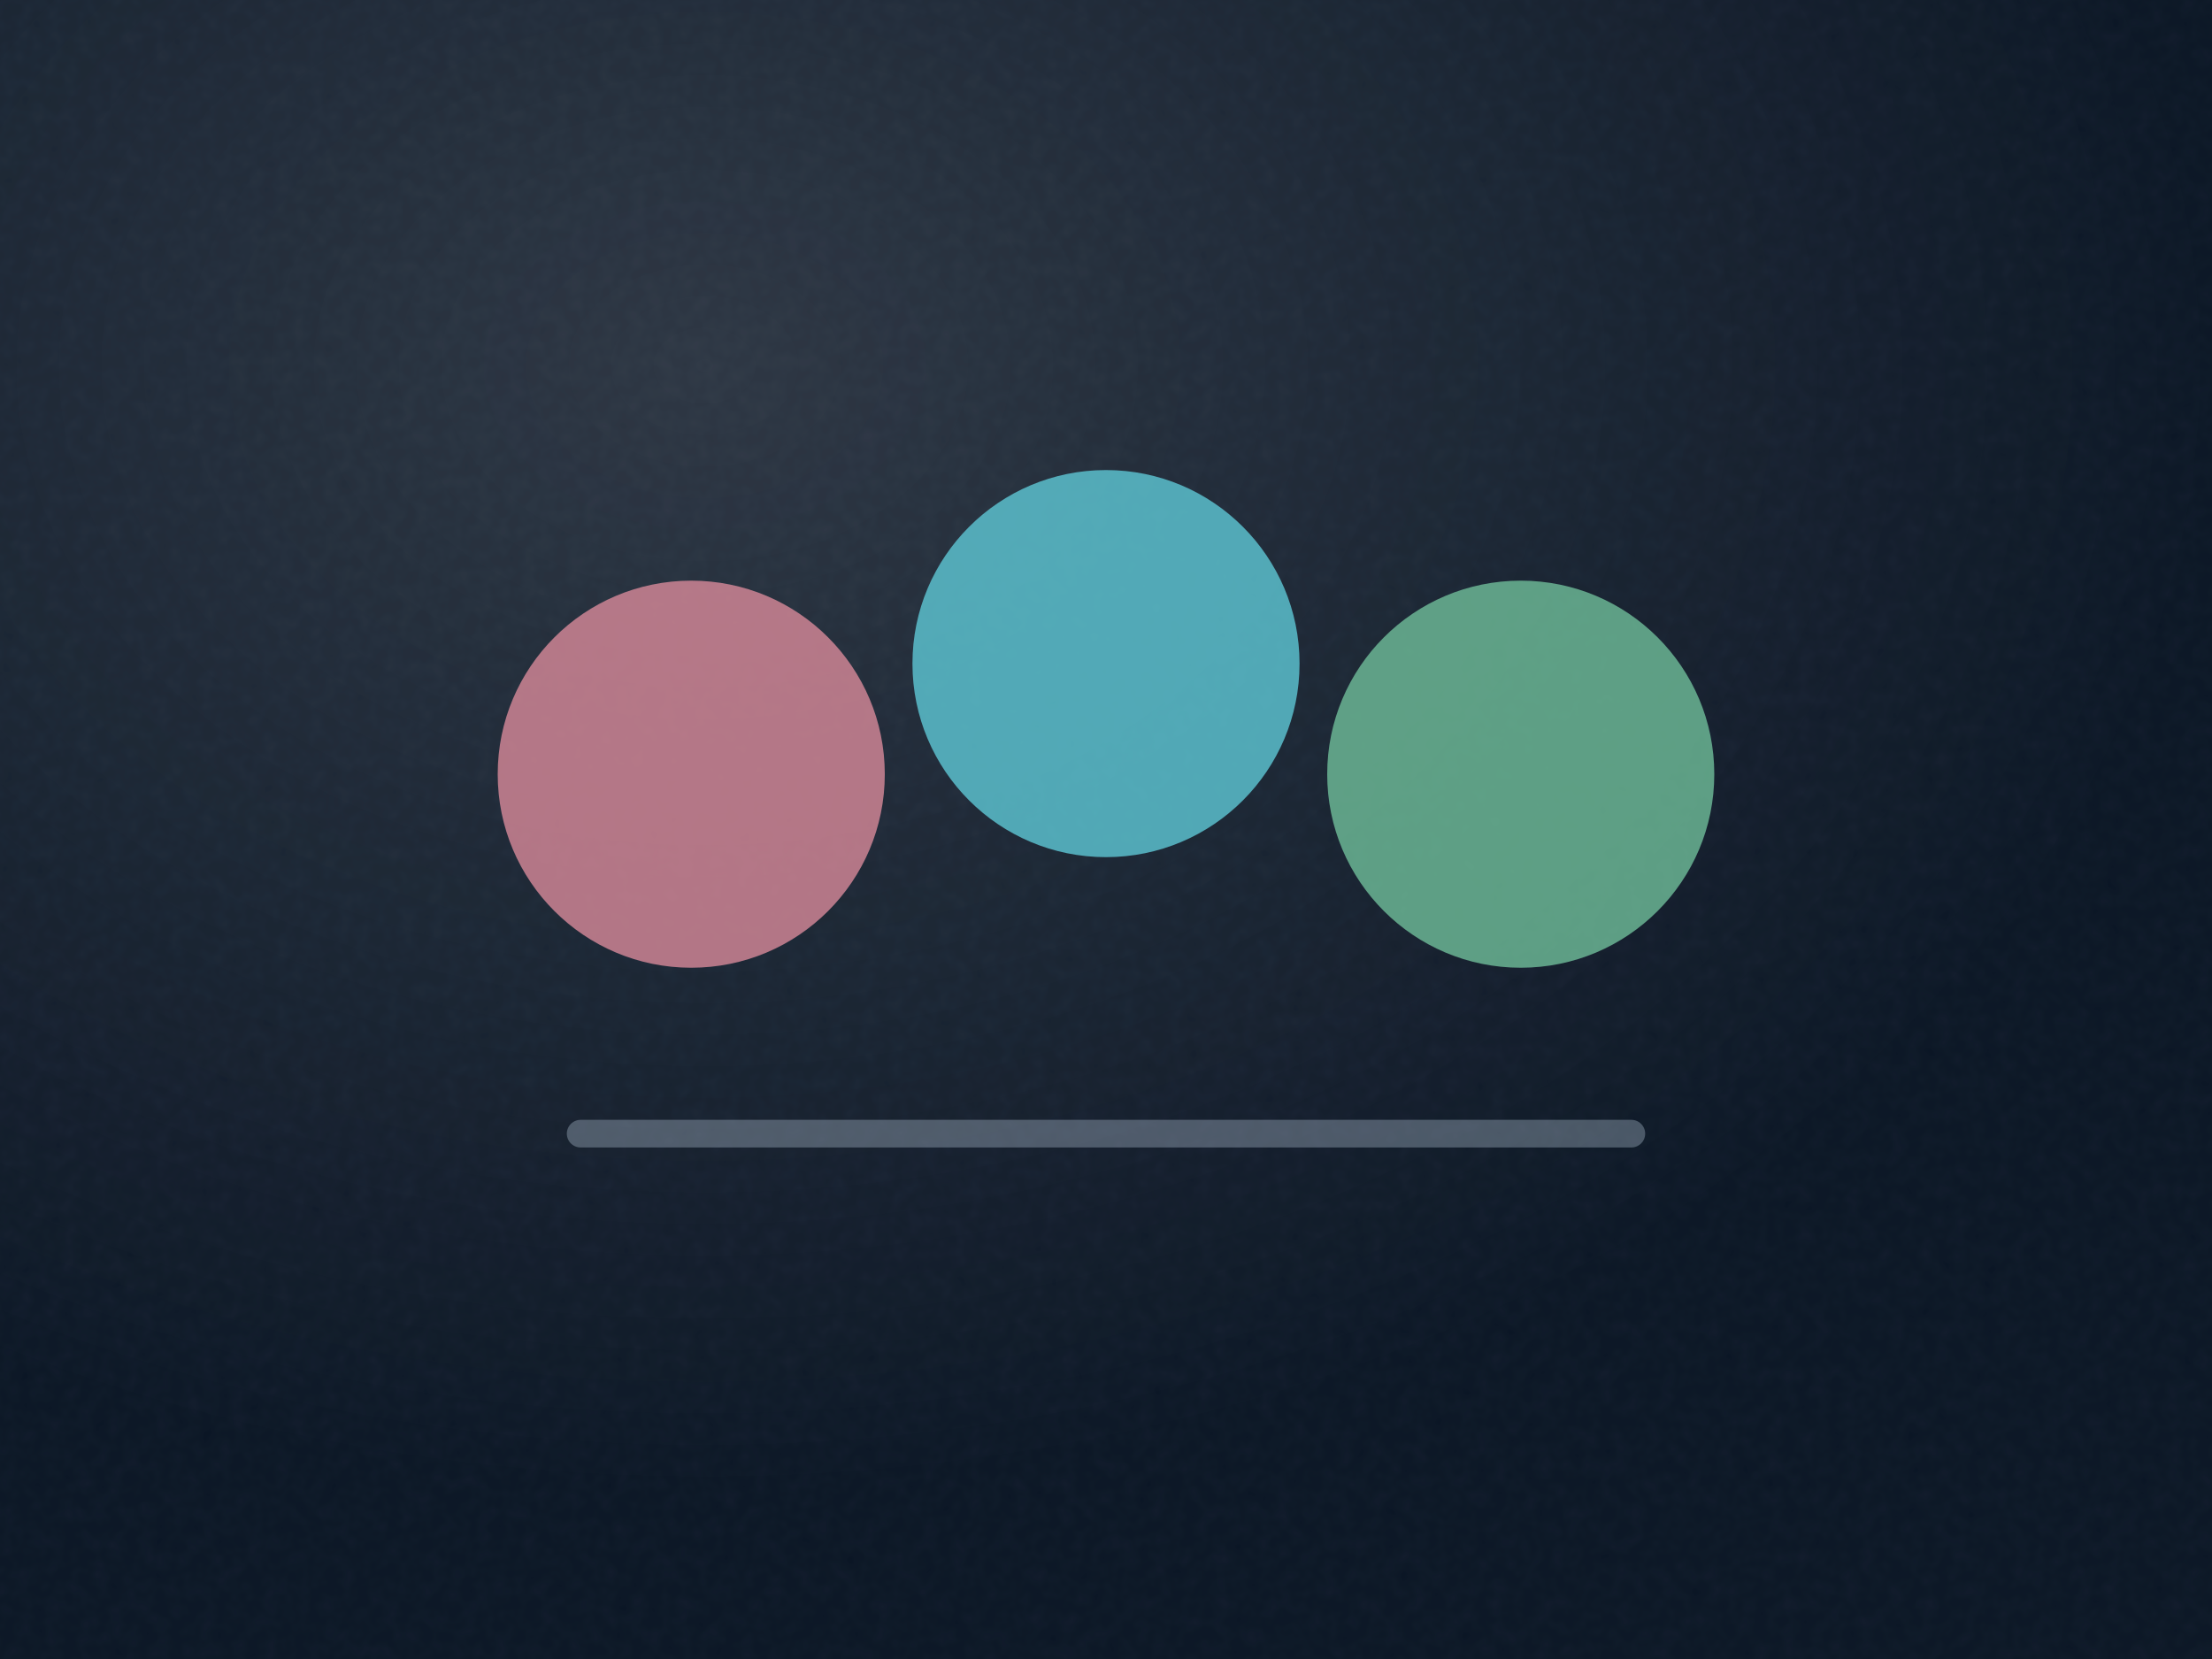
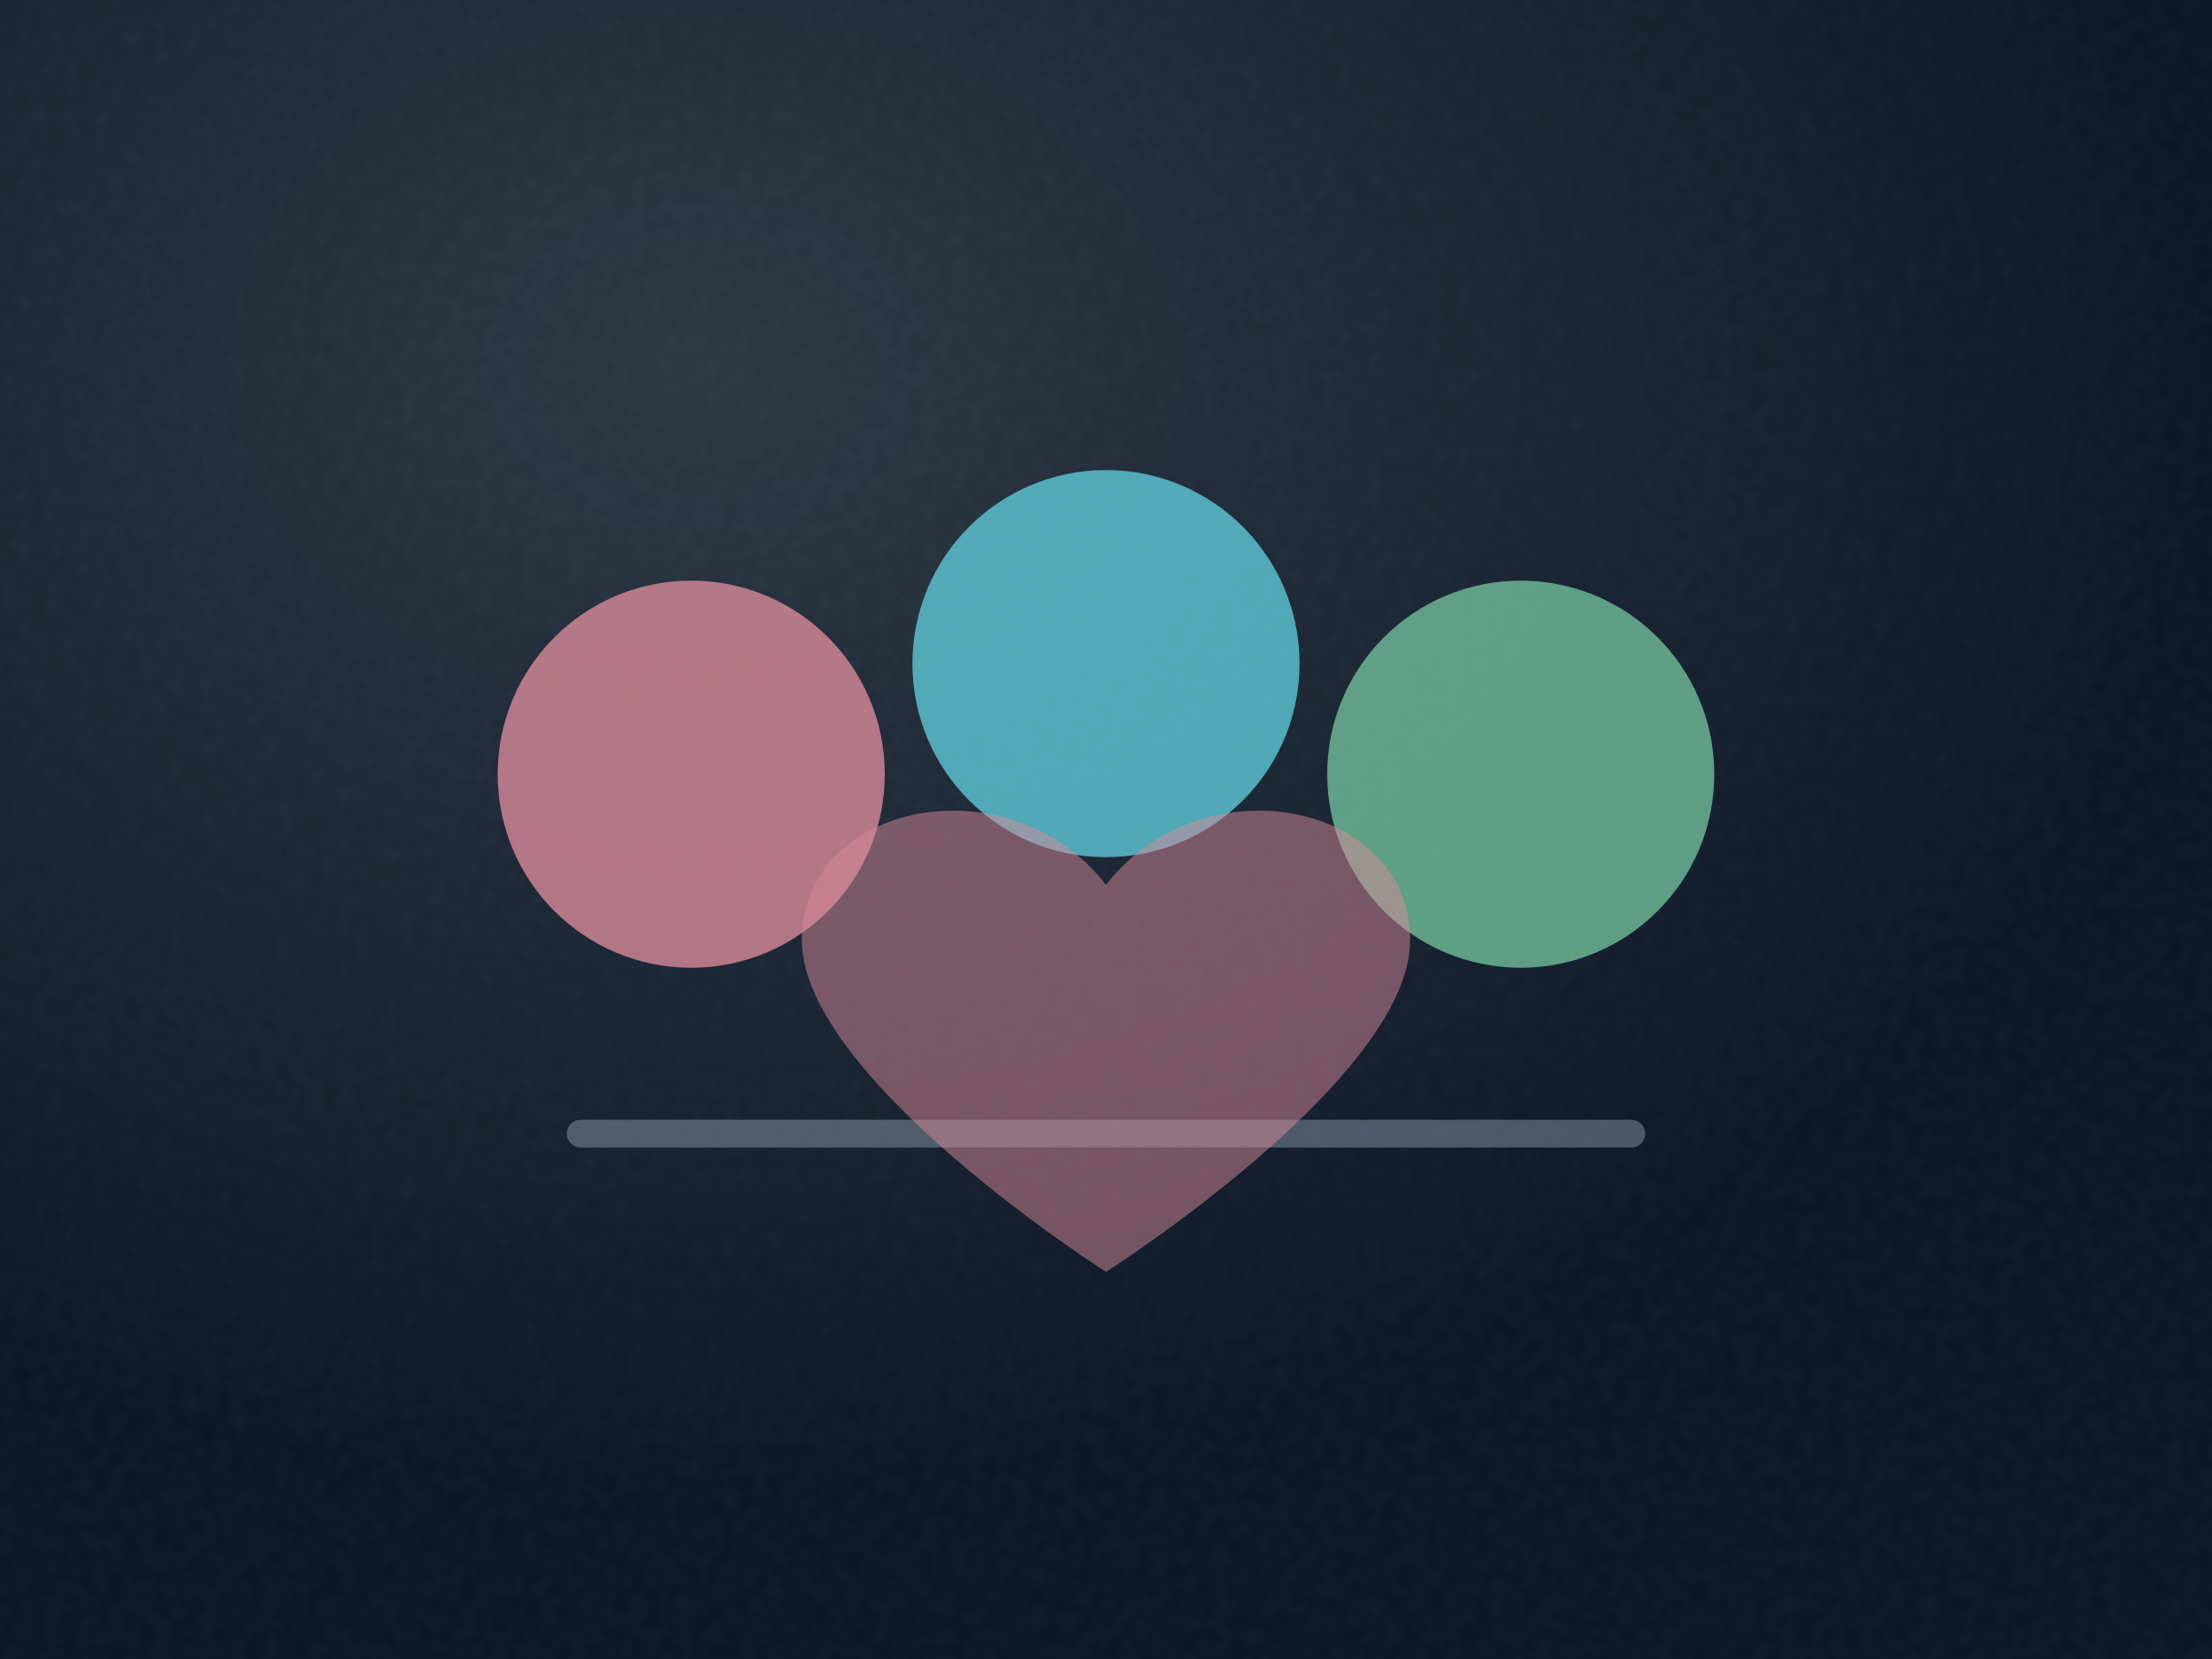
<svg xmlns="http://www.w3.org/2000/svg" viewBox="0 0 160 120" role="img" aria-label="warm-team">
  <defs>
    <radialGradient id="gwarmteam" cx="32%" cy="22%" r="68%">
      <stop offset="0%" stop-color="#ffffff" stop-opacity="0.14" />
      <stop offset="100%" stop-color="#ffffff" stop-opacity="0" />
    </radialGradient>
    <filter id="nwarmteam" x="-20%" y="-20%" width="140%" height="140%">
      <feTurbulence type="fractalNoise" baseFrequency="0.9" numOctaves="2" stitchTiles="stitch" result="noise" />
      <feColorMatrix type="matrix" values="0 0 0 0 0.7  0 0 0 0 0.8  0 0 0 0 0.9  0 0 0 0.045 0" />
    </filter>
  </defs>
  <rect width="160" height="120" fill="#0a1524" />
  <rect width="160" height="120" fill="url(#gwarmteam)" />
  <rect width="160" height="120" filter="url(#nwarmteam)" opacity="0.85" />
  <circle cx="50" cy="56" r="14" fill="#d8899a" opacity="0.8" />
  <circle cx="80" cy="48" r="14" fill="#5ec8d6" opacity="0.8" />
  <circle cx="110" cy="56" r="14" fill="#6fbe9a" opacity="0.8" />
  <path d="M42 82 H118" stroke="rgba(184,201,218,0.35)" stroke-width="2" stroke-linecap="round" />
+   <path d="M80 64 C73 55, 58 58, 58 68 C58 78, 80 92, 80 92 C80 92, 102 78, 102 68 C102 58, 87 55, 80 64 Z" fill="#d8899a" opacity="0.5" />
</svg>
